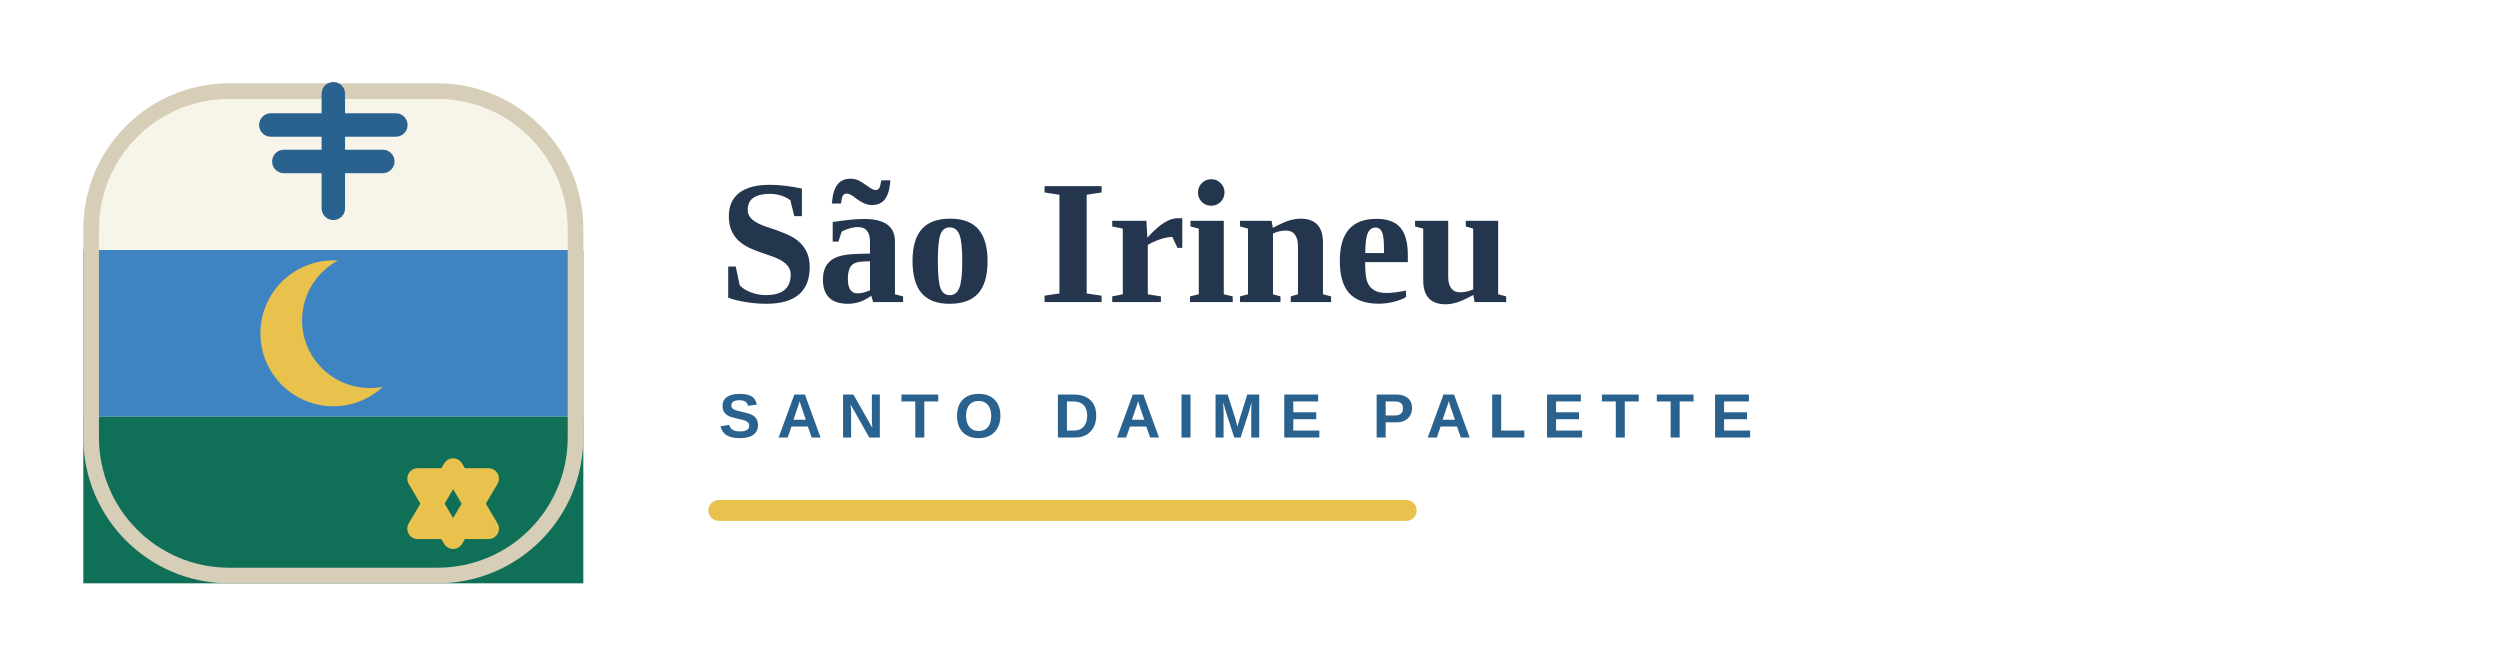
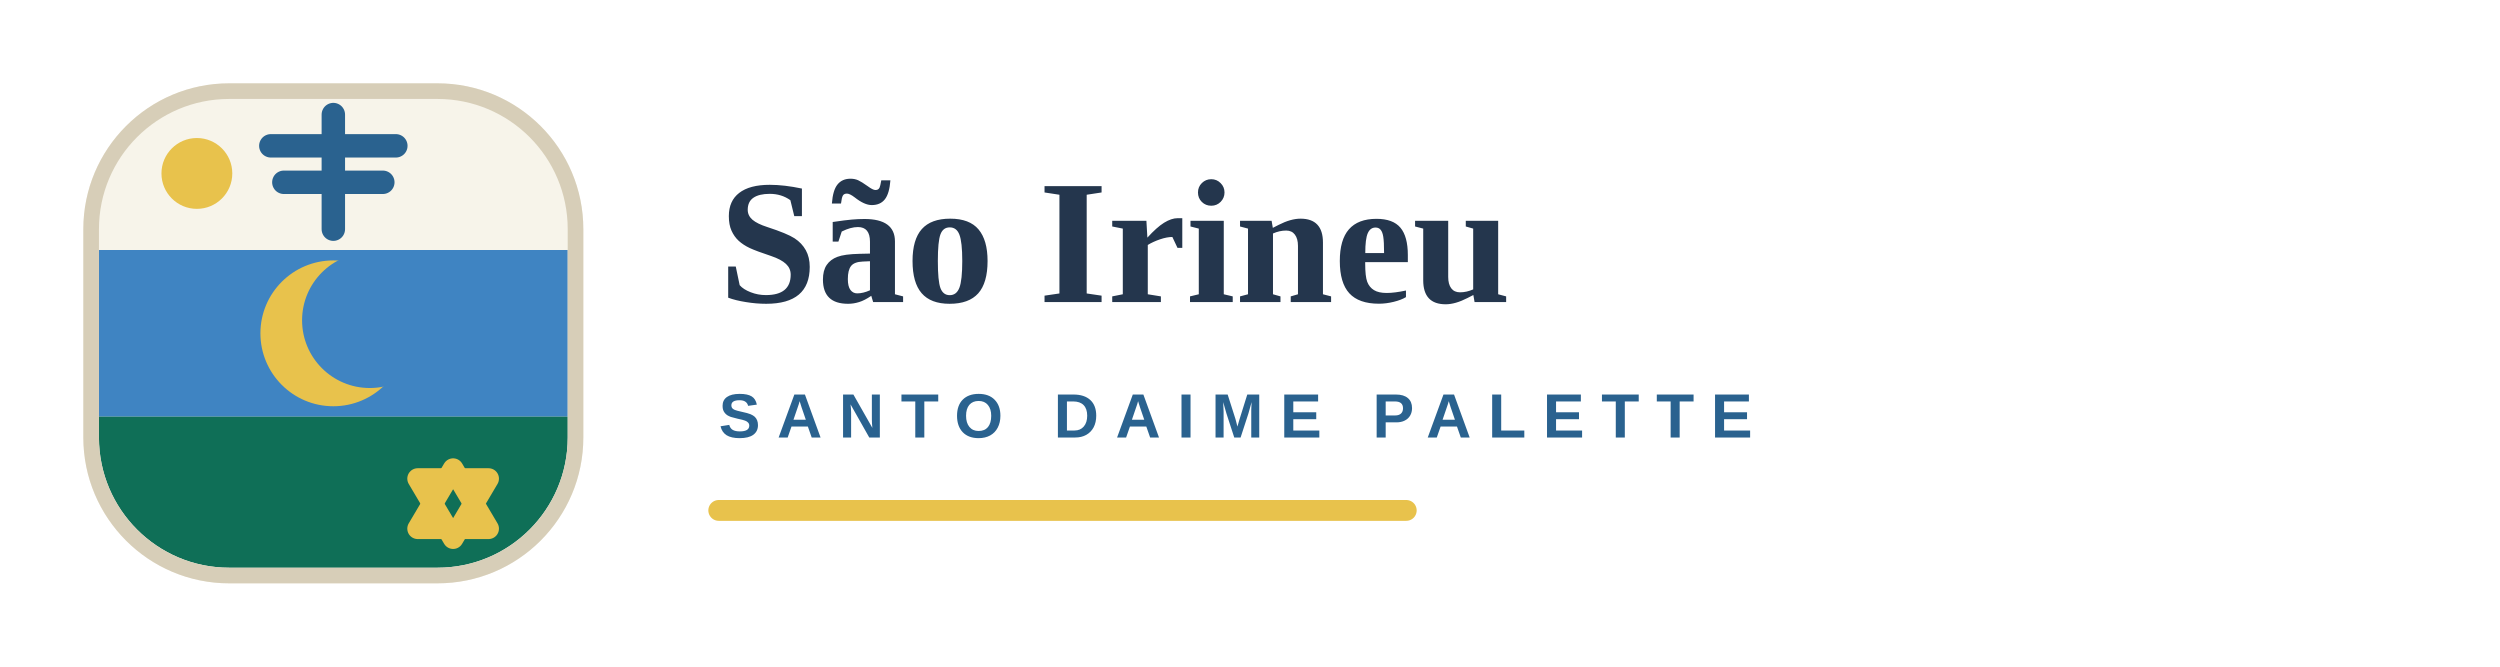
<svg xmlns="http://www.w3.org/2000/svg" viewBox="0 0 480 128" role="img" aria-label="São Irineu logo">
+   <defs>
+     <clipPath id="logo-horizontal-frame">
+       <rect x="19" y="19" width="90" height="90" rx="25" />
+     </clipPath>
+   </defs>
  <rect x="16" y="16" width="96" height="96" rx="28" fill="#f7f4ea" />
-   <path d="M16 48h96v32H16z" fill="#3f84c2" />
-   <path d="M16 80h96v32H16z" fill="#0f6f57" />
+   <g clip-path="url(#logo-horizontal-frame)">
+     <path d="M16 48h96v32H16z" fill="#3f84c2" />
+     <path d="M16 80h96v32H16z" fill="#0f6f57" />
+     <circle cx="37.8" cy="33.3" r="6.8" fill="#e8c24c" />
+     <circle cx="64" cy="64" r="14" fill="#e8c24c" />
+     <circle cx="71" cy="61.5" r="13" fill="#3f84c2" />
+     <path d="M87 90l6.8 11.5H80.2z" fill="none" stroke="#e8c24c" stroke-linecap="round" stroke-linejoin="round" stroke-width="4" />
+     <path d="M87 103.4l-6.8-11.5H93.8z" fill="none" stroke="#e8c24c" stroke-linecap="round" stroke-linejoin="round" stroke-width="4" />
+     <path d="M64 22v22M52 28h24M54.5 35h19" fill="none" stroke="#2a628f" stroke-linecap="round" stroke-width="4.5" />
+   </g>
  <rect x="17.5" y="17.5" width="93" height="93" rx="26.5" fill="none" stroke="#d7ceb8" stroke-width="3" />
-   <circle cx="64" cy="64" r="14" fill="#e8c24c" />
-   <circle cx="71" cy="61.5" r="13" fill="#3f84c2" />
-   <path d="M87 90l6.8 11.5H80.2z" fill="none" stroke="#e8c24c" stroke-linecap="round" stroke-linejoin="round" stroke-width="4" />
-   <path d="M87 103.4l-6.8-11.5H93.8z" fill="none" stroke="#e8c24c" stroke-linecap="round" stroke-linejoin="round" stroke-width="4" />
-   <path d="M64 18v22M52 24h24M54.5 31h19" fill="none" stroke="#2a628f" stroke-linecap="round" stroke-width="4.5" />
  <text x="138" y="58" fill="#24364d" font-family="Georgia, 'Times New Roman', serif" font-size="34" font-weight="700">São Irineu</text>
  <text x="138" y="84" fill="#2a628f" font-family="Arial, sans-serif" font-size="12" font-weight="700" letter-spacing="3.2">SANTO DAIME PALETTE</text>
  <path d="M138 98h132" fill="none" stroke="#e8c24c" stroke-linecap="round" stroke-width="4" />
</svg>
